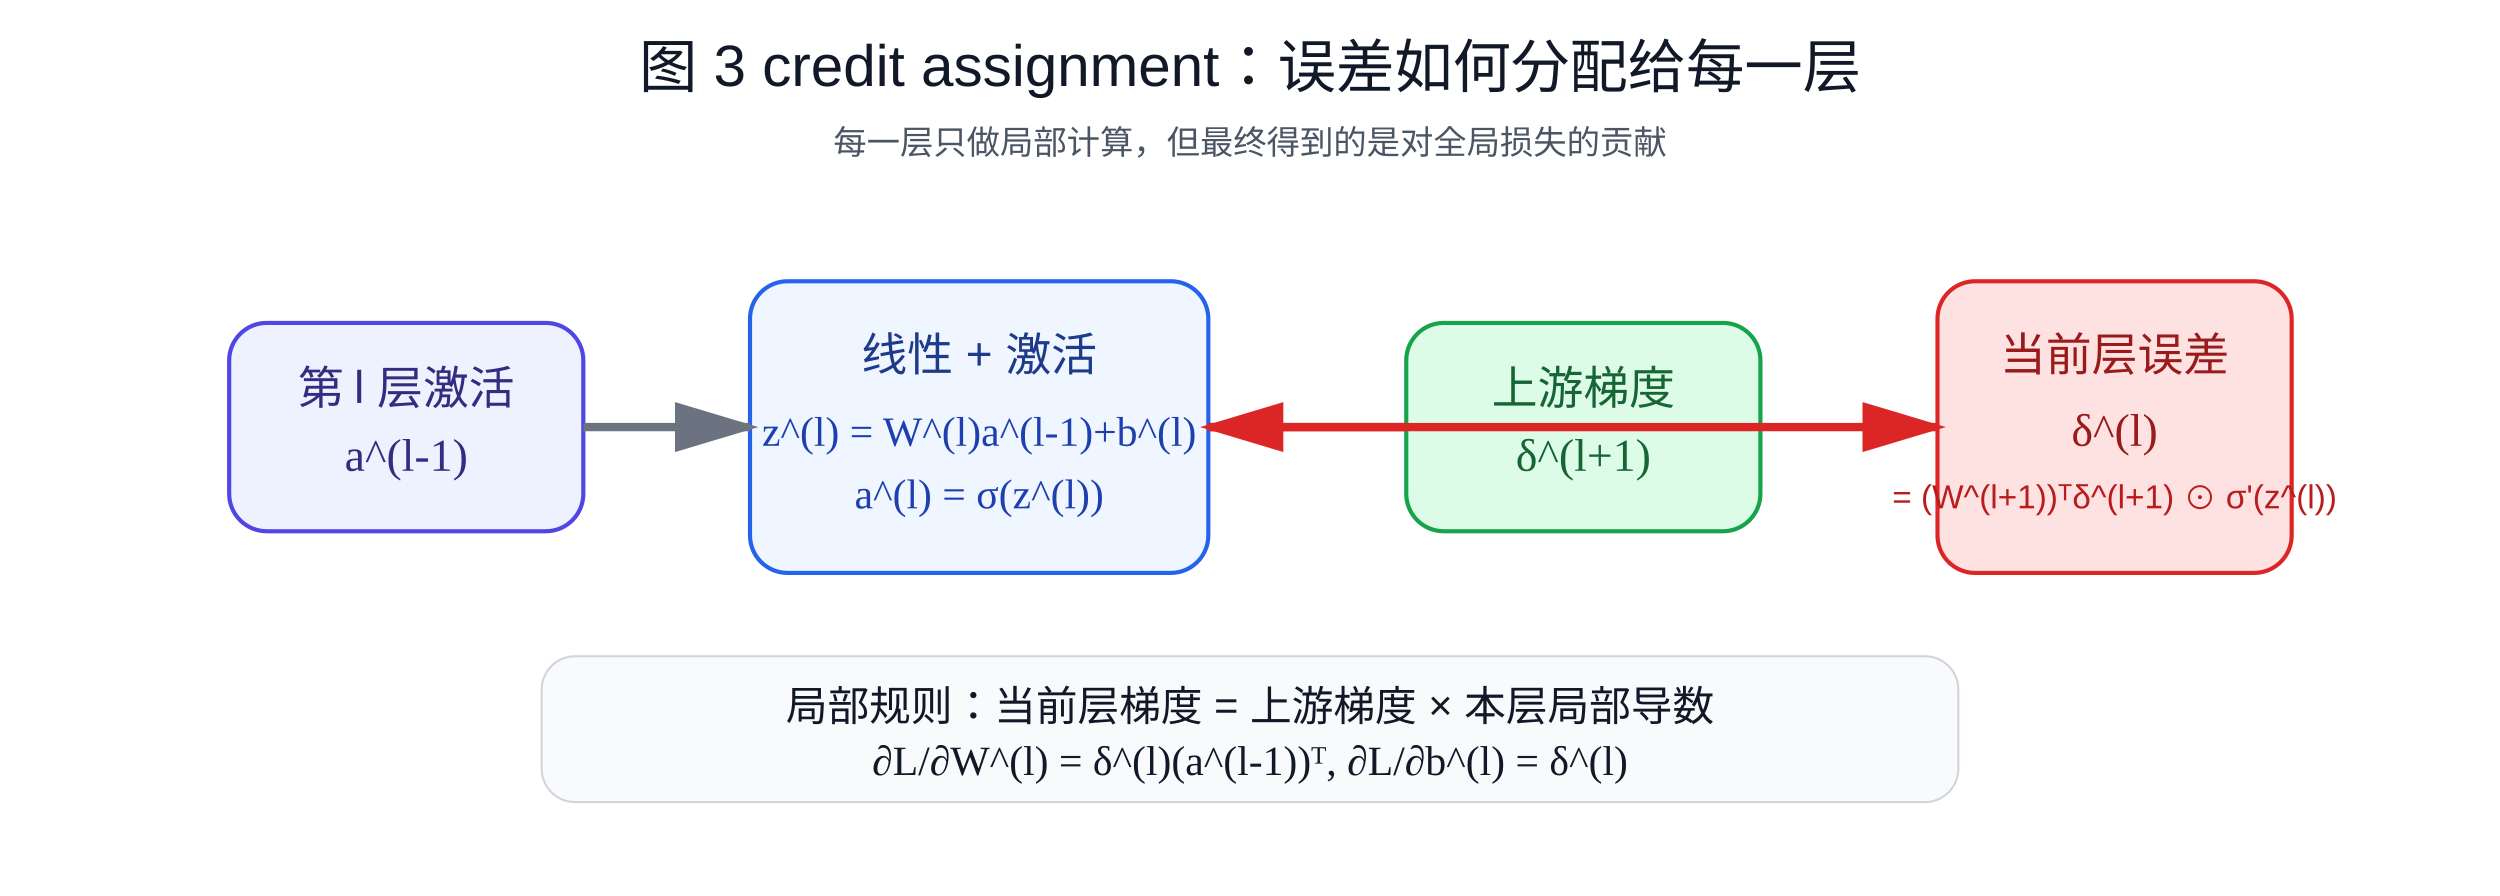
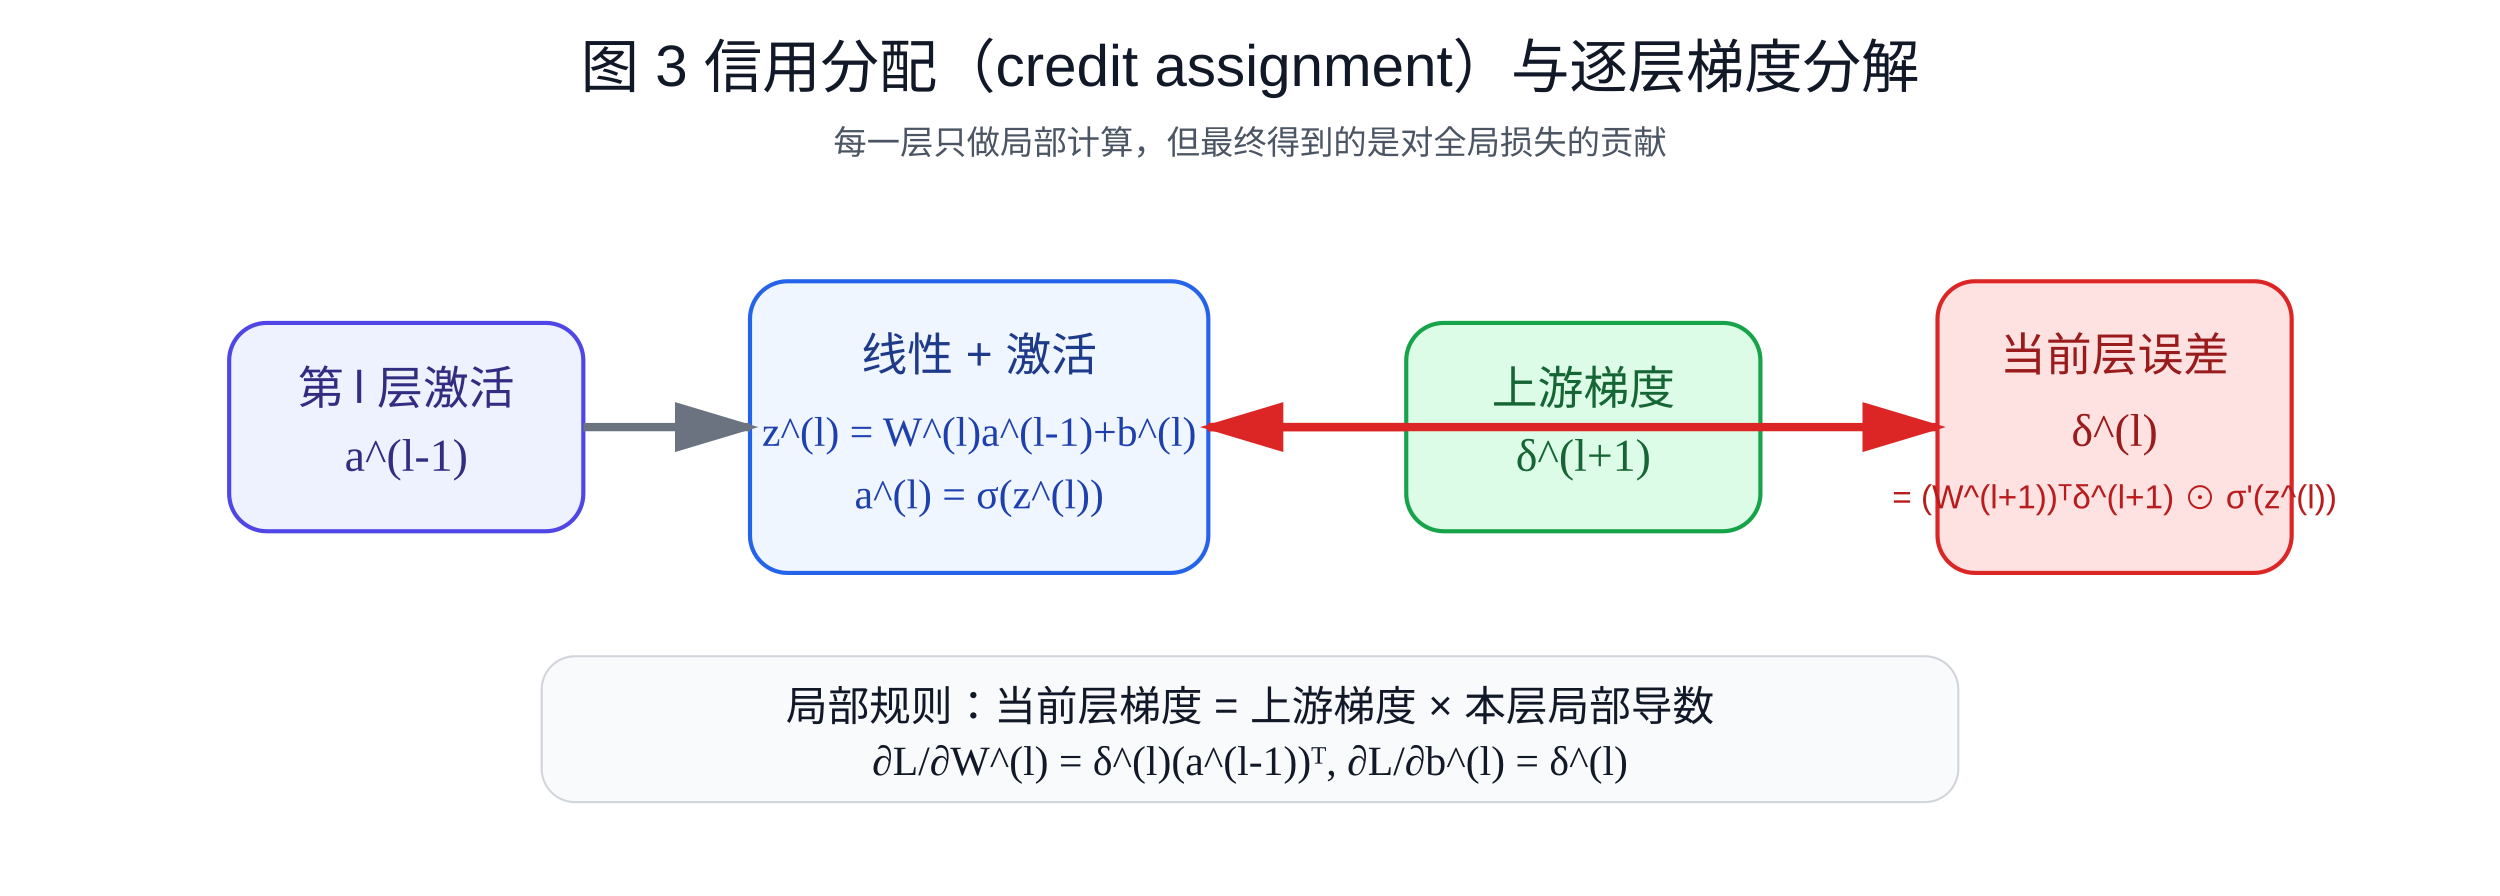
<svg xmlns="http://www.w3.org/2000/svg" width="1200" height="430" viewBox="0 0 1200 430">
  <rect width="1200" height="430" fill="#ffffff" />
  <defs>
    <marker id="arrowRed3" markerWidth="10" markerHeight="10" refX="9" refY="3" orient="auto" markerUnits="strokeWidth">
      <path d="M0,0 L10,3 L0,6 Z" fill="#dc2626" />
    </marker>
    <marker id="arrowGray3" markerWidth="10" markerHeight="10" refX="9" refY="3" orient="auto" markerUnits="strokeWidth">
      <path d="M0,0 L10,3 L0,6 Z" fill="#6b7280" />
    </marker>
  </defs>
-   <text x="600" y="42" text-anchor="middle" font-size="28" font-family="PingFang SC, Microsoft YaHei, Arial" fill="#111827">图 3  credit assignment：误差如何分配给每一层</text>
+   <text x="600" y="42" text-anchor="middle" font-size="28" font-family="PingFang SC, Microsoft YaHei, Arial" fill="#111827">图 3  信用分配（credit assignment）与逐层梯度分解</text>
  <text x="600" y="74" text-anchor="middle" font-size="16" font-family="PingFang SC, Microsoft YaHei, Arial" fill="#4b5563">每一层只做局部计算，但最终得到的是对全局损失的贡献</text>
  <rect x="110" y="155" rx="18" ry="18" width="170" height="100" fill="#eef2ff" stroke="#4f46e5" stroke-width="2" />
  <text x="195" y="194" text-anchor="middle" font-size="22" font-family="PingFang SC, Microsoft YaHei, Arial" fill="#312e81">第 l 层激活</text>
  <text x="195" y="226" text-anchor="middle" font-size="22" font-family="Times New Roman, Arial" fill="#312e81">a^(l-1)</text>
  <rect x="360" y="135" rx="18" ry="18" width="220" height="140" fill="#eff6ff" stroke="#2563eb" stroke-width="2" />
  <text x="470" y="178" text-anchor="middle" font-size="22" font-family="PingFang SC, Microsoft YaHei, Arial" fill="#1e3a8a">线性 + 激活</text>
  <text x="470" y="214" text-anchor="middle" font-size="20" font-family="Times New Roman, Arial" fill="#1e40af">z^(l) = W^(l)a^(l-1)+b^(l)</text>
  <text x="470" y="244" text-anchor="middle" font-size="20" font-family="Times New Roman, Arial" fill="#1e40af">a^(l) = σ(z^(l))</text>
  <rect x="675" y="155" rx="18" ry="18" width="170" height="100" fill="#dcfce7" stroke="#16a34a" stroke-width="2" />
  <text x="760" y="194" text-anchor="middle" font-size="22" font-family="PingFang SC, Microsoft YaHei, Arial" fill="#166534">上游梯度</text>
  <text x="760" y="226" text-anchor="middle" font-size="22" font-family="Times New Roman, Arial" fill="#166534">δ^(l+1)</text>
  <rect x="930" y="135" rx="18" ry="18" width="170" height="140" fill="#fee2e2" stroke="#dc2626" stroke-width="2" />
  <text x="1015" y="178" text-anchor="middle" font-size="22" font-family="PingFang SC, Microsoft YaHei, Arial" fill="#991b1b">当前层误差</text>
  <text x="1015" y="214" text-anchor="middle" font-size="22" font-family="Times New Roman, Arial" fill="#991b1b">δ^(l)</text>
  <text x="1015" y="244" text-anchor="middle" font-size="16" font-family="PingFang SC, Microsoft YaHei, Arial" fill="#b91c1c">= (W^(l+1))ᵀδ^(l+1) ⊙ σ'(z^(l))</text>
  <line x1="280" y1="205" x2="360" y2="205" stroke="#6b7280" stroke-width="4" marker-end="url(#arrowGray3)" />
  <line x1="675" y1="205" x2="580" y2="205" stroke="#dc2626" stroke-width="4" marker-end="url(#arrowRed3)" />
  <line x1="580" y1="205" x2="930" y2="205" stroke="#dc2626" stroke-width="4" marker-end="url(#arrowRed3)" opacity="0" />
  <line x1="580" y1="205" x2="930" y2="205" stroke="#dc2626" stroke-width="4" marker-end="url(#arrowRed3)" />
  <rect x="260" y="315" rx="16" ry="16" width="680" height="70" fill="#f9fafb" stroke="#d1d5db" />
  <text x="600" y="346" text-anchor="middle" font-size="20" font-family="PingFang SC, Microsoft YaHei, Arial" fill="#111827">局部规则：当前层梯度 = 上游梯度 × 本层局部导数</text>
  <text x="600" y="372" text-anchor="middle" font-size="20" font-family="Times New Roman, Arial" fill="#111827">∂L/∂W^(l) = δ^(l)(a^(l-1))ᵀ,   ∂L/∂b^(l) = δ^(l)</text>
</svg>
